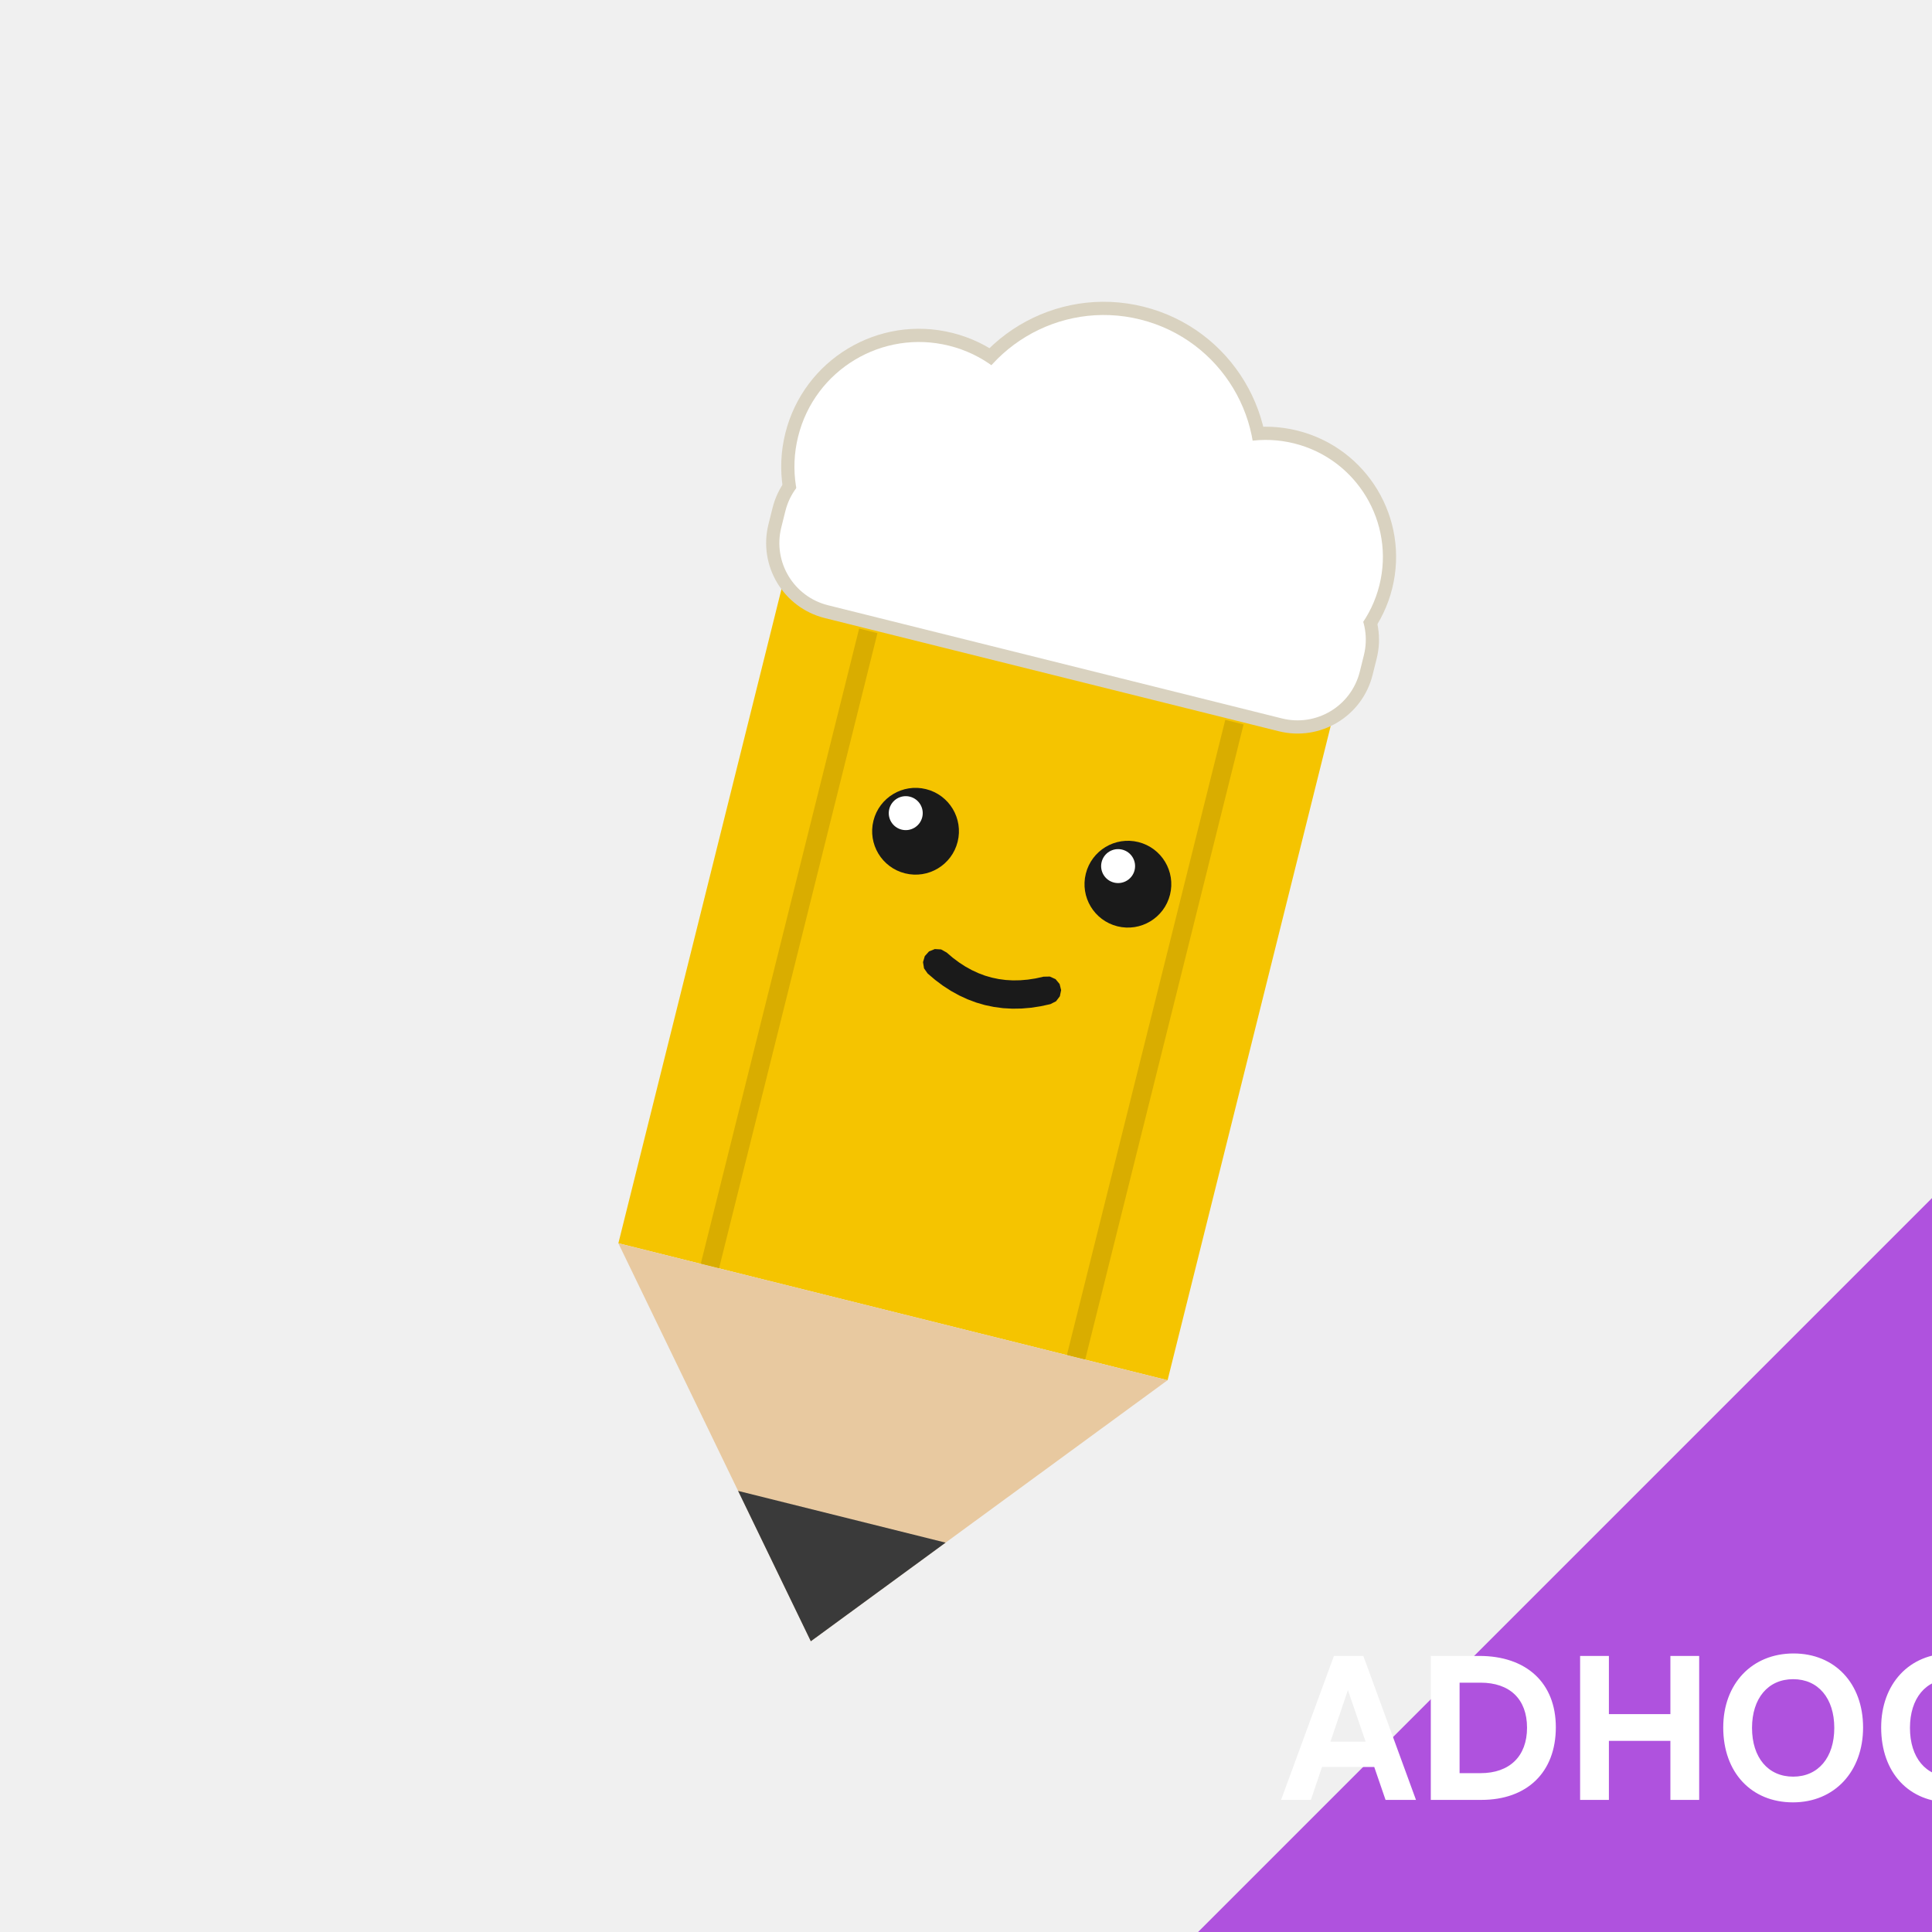
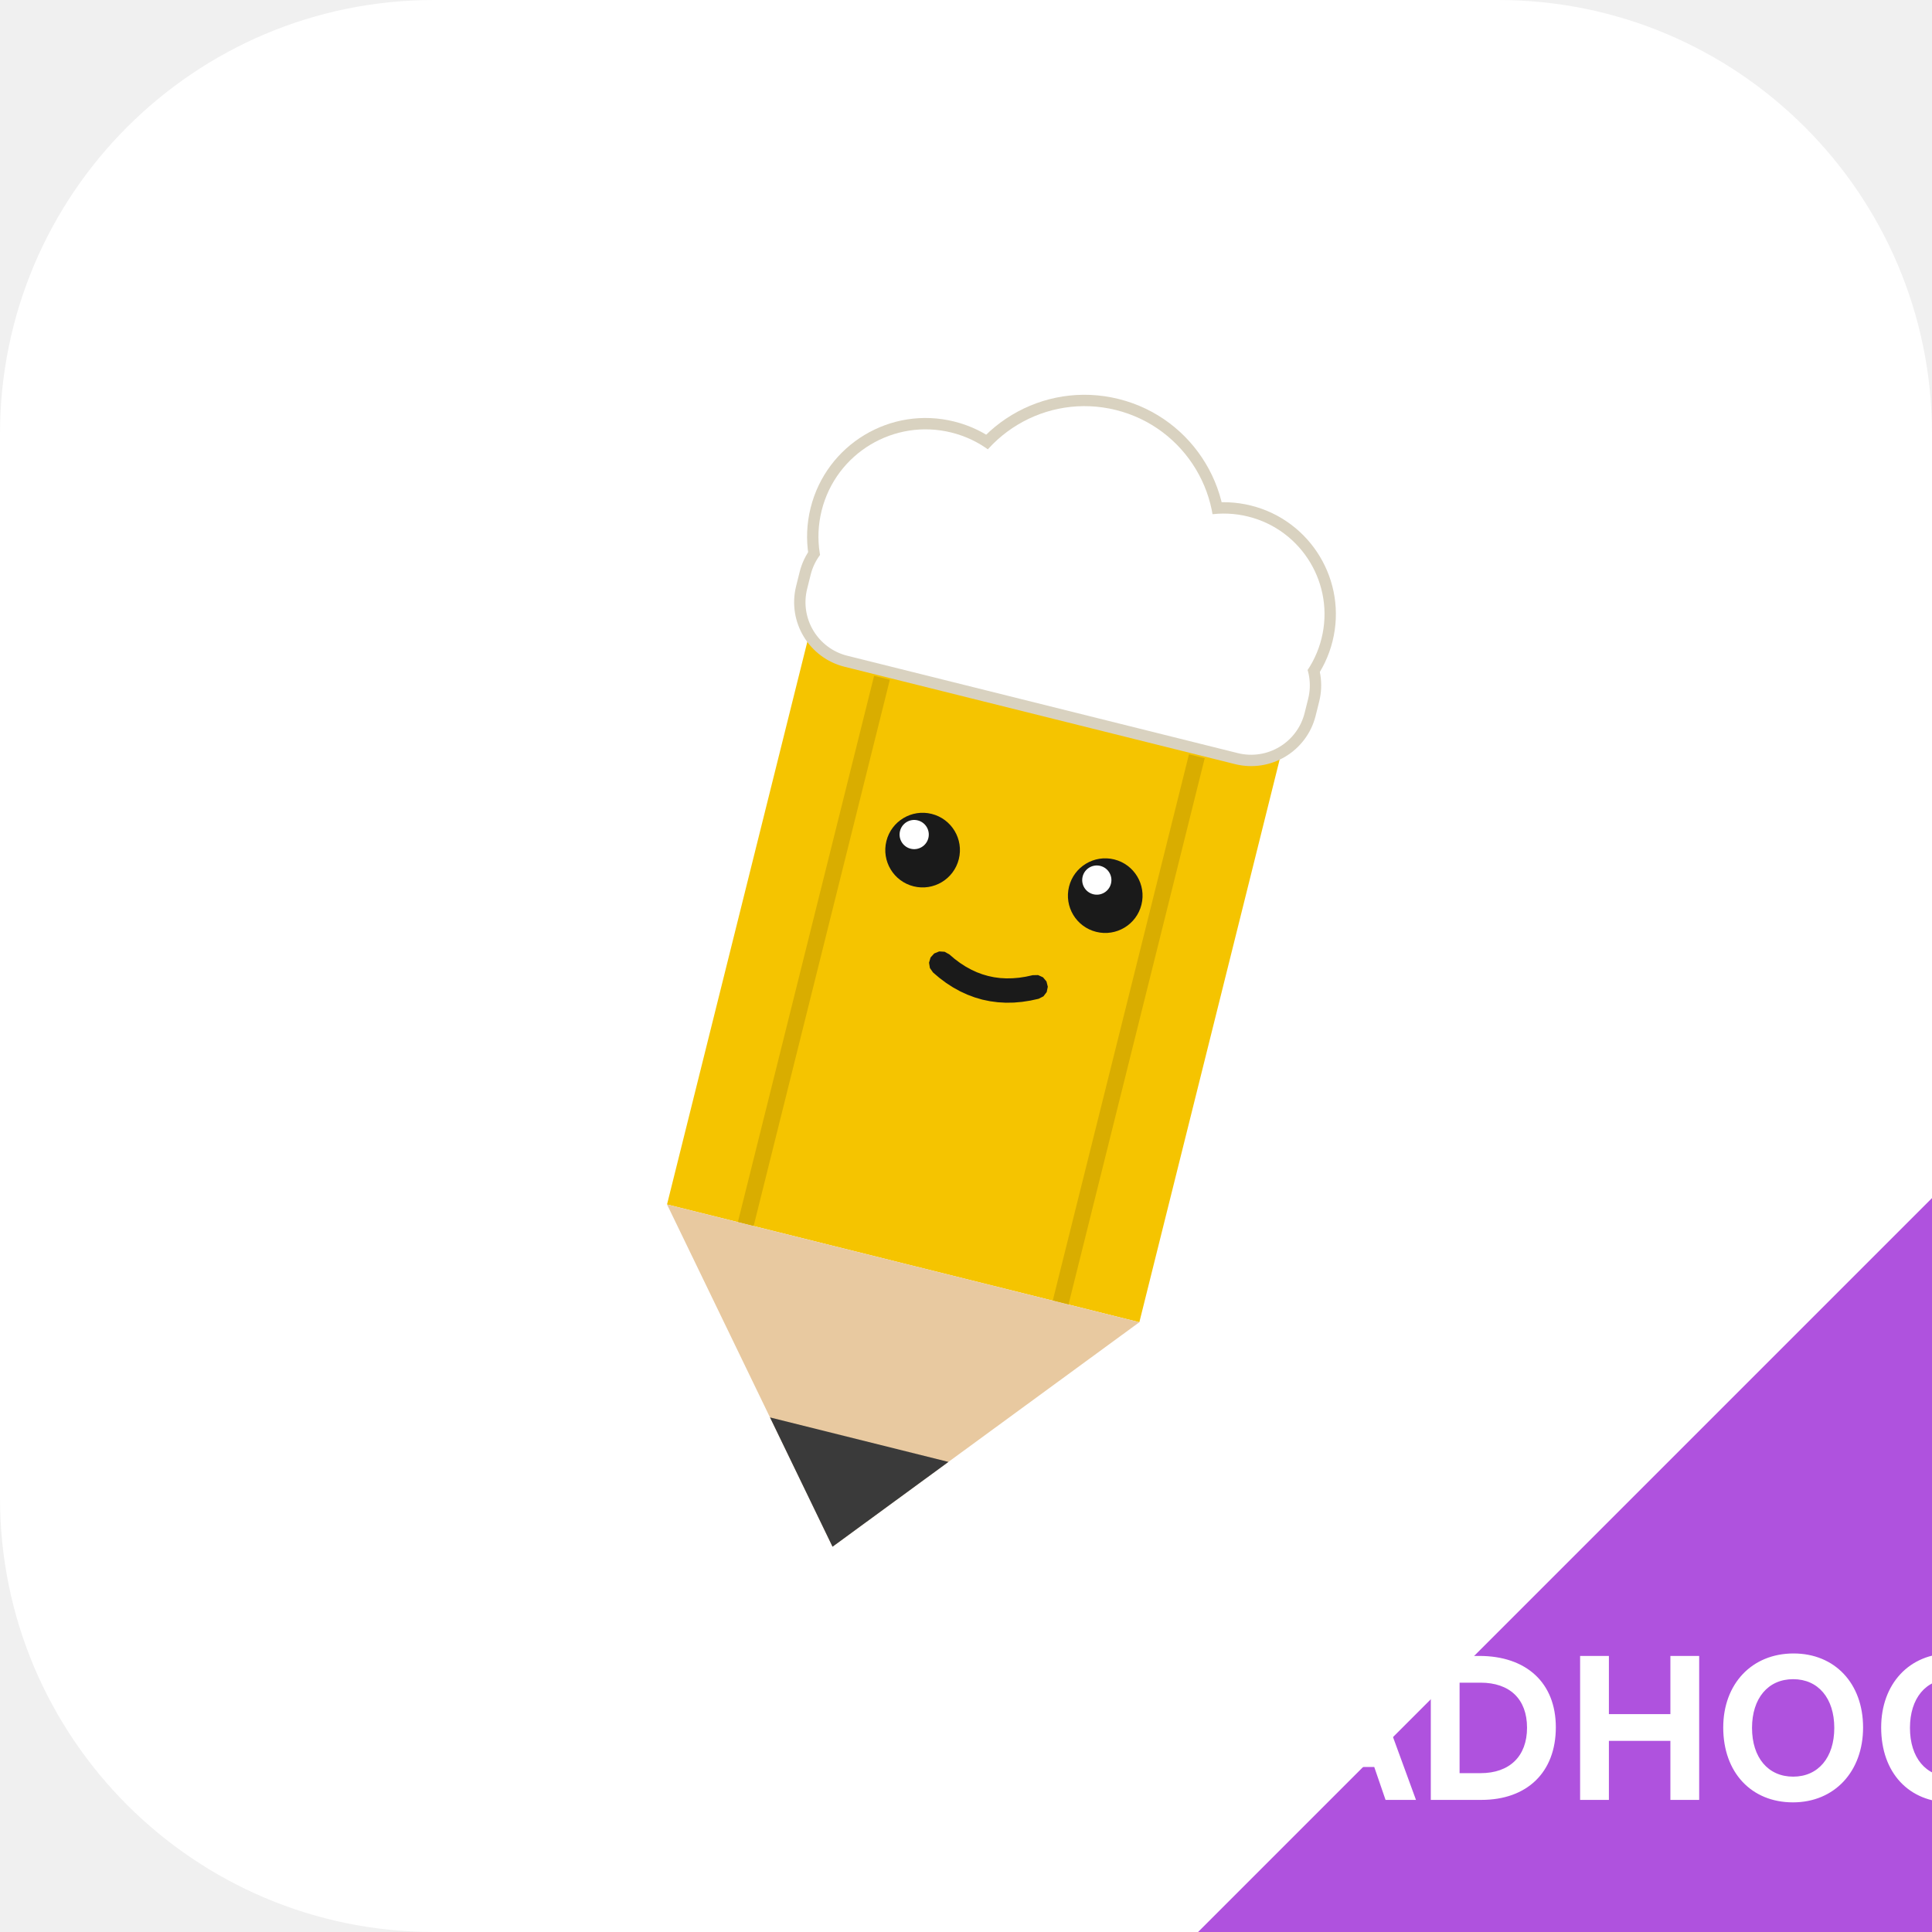
<svg xmlns="http://www.w3.org/2000/svg" viewBox="0 0 1024 1024">
-   <path d="M419.68 290.25 L710.77 362.82 L618.84 731.54 L327.75 658.96 Z" fill="#F5C400" />
-   <path d="M455.36 333.15 L465.06 335.57 L381.11 672.26 L371.41 669.85 Z" fill="#D9AD00" />
-   <path d="M649.42 381.54 L659.12 383.96 L575.17 720.65 L565.47 718.23 Z" fill="#D9AD00" />
-   <path d="M327.75 658.96 L618.84 731.54 L429.75 869.9 Z" fill="#E8C9A0" />
-   <path d="M391.21 790.21 L501.18 817.63 L429.75 869.9 Z" fill="#3A3A3A" />
-   <path d="M459.18 239.29 L699.81 299.29 C721.78 304.76 735.15 327.02 729.68 348.99 L727.5 357.72 C722.02 379.69 699.77 393.06 677.8 387.58 L437.16 327.59 C415.19 322.11 401.82 299.86 407.3 277.89 L409.48 269.15 C414.96 247.18 437.21 233.81 459.18 239.29 Z" fill="#D9D2C0" />
-   <path d="M557.91 264.94 C548.15 304.05 508.54 327.86 469.42 318.11 C430.3 308.35 406.49 268.73 416.24 229.61 C426 190.5 465.62 166.69 504.74 176.44 C543.86 186.2 567.66 225.82 557.91 264.94 Z" fill="#D9D2C0" />
-   <path d="M669.48 268.02 C657.85 314.64 610.63 343.01 564.01 331.39 C517.39 319.76 489.02 272.55 500.64 225.92 C512.27 179.3 559.49 150.93 606.11 162.55 C652.73 174.18 681.1 221.4 669.48 268.02 Z" fill="#D9D2C0" />
-   <path d="M737.9 311.87 C728.68 348.85 691.23 371.35 654.26 362.13 C617.28 352.91 594.78 315.46 604 278.49 C613.22 241.51 650.67 219.01 687.64 228.23 C724.62 237.45 747.12 274.9 737.9 311.87 Z" fill="#D9D2C0" />
-   <path d="M457.49 246.08 L698.12 306.08 C716.34 310.62 727.43 329.07 722.88 347.29 L720.71 356.03 C716.16 374.25 697.71 385.33 679.49 380.79 L438.86 320.79 C420.64 316.25 409.55 297.8 414.09 279.58 L416.27 270.85 C420.81 252.63 439.27 241.54 457.49 246.08 Z" fill="#FFFFFF" />
-   <path d="M551.12 263.24 C542.3 298.61 506.48 320.13 471.11 311.31 C435.74 302.5 414.22 266.68 423.04 231.31 C431.85 195.94 467.67 174.42 503.04 183.24 C538.41 192.05 559.93 227.87 551.12 263.24 Z" fill="#FFFFFF" />
-   <path d="M662.68 266.32 C652 309.19 608.58 335.28 565.71 324.59 C522.84 313.91 496.75 270.49 507.44 227.62 C518.13 184.75 561.54 158.66 604.41 169.35 C647.28 180.04 673.37 223.45 662.68 266.32 Z" fill="#FFFFFF" />
-   <path d="M731.11 310.18 C722.82 343.4 689.17 363.62 655.95 355.34 C622.72 347.06 602.51 313.41 610.79 280.18 C619.07 246.96 652.72 226.74 685.95 235.02 C719.17 243.31 739.39 276.96 731.11 310.18 Z" fill="#FFFFFF" />
-   <path d="M507.57 446.14 C504.5 458.47 492.02 465.97 479.69 462.89 C467.37 459.82 459.87 447.34 462.94 435.01 C466.01 422.69 478.5 415.19 490.82 418.26 C503.15 421.33 510.65 433.82 507.57 446.14 Z" fill="#1A1A1A" />
-   <path d="M620.13 474.2 C617.06 486.53 604.57 494.03 592.25 490.96 C579.92 487.88 572.42 475.4 575.5 463.08 C578.57 450.75 591.05 443.25 603.38 446.32 C615.7 449.4 623.2 461.88 620.13 474.2 Z" fill="#1A1A1A" />
-   <path d="M488.8 433.16 C487.59 437.99 482.71 440.92 477.89 439.72 C473.06 438.52 470.13 433.63 471.33 428.81 C472.53 423.99 477.42 421.05 482.24 422.25 C487.06 423.46 490 428.34 488.8 433.16 Z" fill="#FFFFFF" />
-   <path d="M601.35 461.23 C600.15 466.05 595.26 468.98 590.44 467.78 C585.62 466.58 582.68 461.69 583.89 456.87 C585.09 452.05 589.97 449.11 594.8 450.32 C599.62 451.52 602.55 456.4 601.35 461.23 Z" fill="#FFFFFF" />
-   <path d="M491.68 515.99 L495.67 519.38 L499.78 522.45 L504.02 525.19 L508.36 527.59 L512.83 529.65 L517.39 531.36 L522.06 532.72 L526.82 533.71 L531.65 534.35 L536.56 534.62 L541.53 534.54 L546.55 534.11 L551.62 533.33 L556.74 532.21 L559.72 530.7 L561.74 528.05 L562.42 524.78 L561.61 521.54 L559.47 518.97 L556.43 517.59 L553.1 517.66 L548.87 518.59 L544.76 519.22 L540.75 519.56 L536.85 519.63 L533.05 519.41 L529.33 518.92 L525.69 518.16 L522.12 517.13 L518.61 515.81 L515.15 514.21 L511.73 512.33 L508.36 510.14 L505.02 507.65 L501.73 504.85 L498.81 503.22 L495.48 503.02 L492.39 504.28 L490.16 506.76 L489.22 509.96 L489.76 513.26 Z" fill="#1A1A1A" />
+   <path d="M230 0 L794 0 C921.03 0 1024 102.97 1024 230 L1024 794 C1024 921.03 921.03 1024 794 1024 L230 1024 C102.97 1024 0 921.03 0 794 L0 230 C0 102.97 102.97 0 230 0 Z" fill="#FFFFFF" />
+   <path d="M432.6 321.29 L682.94 383.71 L603.88 700.8 L353.54 638.38 Z" fill="#F5C400" />
+   <path d="M463.29 358.19 L471.63 360.27 L399.44 649.83 L391.09 647.75 Z" fill="#D9AD00" />
+   <path d="M630.18 399.8 L638.52 401.88 L566.33 691.44 L557.98 689.36 Z" fill="#D9AD00" />
+   <path d="M353.54 638.38 L603.88 700.8 L441.26 819.79 Z" fill="#E8C9A0" />
+   <path d="M408.12 751.26 L502.7 774.84 L441.26 819.79 Z" fill="#3A3A3A" />
+   <path d="M466.57 277.47 L673.52 329.07 C692.41 333.78 703.91 352.91 699.2 371.81 L697.33 379.32 C692.62 398.21 673.48 409.71 654.59 405 L447.64 353.4 C428.75 348.69 417.25 329.56 421.96 310.66 L423.83 303.15 C428.54 284.26 447.68 272.76 466.57 277.47 Z" fill="#D9D2C0" />
+   <path d="M551.48 299.52 C543.09 333.17 509.02 353.64 475.38 345.25 C441.74 336.86 421.26 302.79 429.65 269.15 C438.04 235.51 472.11 215.03 505.75 223.42 C539.4 231.81 559.87 265.88 551.48 299.52 Z" fill="#D9D2C0" />
+   <path d="M647.43 302.18 C637.43 342.27 596.83 366.67 556.73 356.67 C516.64 346.68 492.24 306.07 502.23 265.97 C512.23 225.88 552.84 201.48 592.93 211.48 C633.03 221.47 657.43 262.08 647.43 302.18 Z" fill="#D9D2C0" />
+   <path d="M706.27 339.89 C698.34 371.69 666.14 391.04 634.34 383.11 C602.54 375.18 583.19 342.98 591.12 311.18 C599.05 279.38 631.25 260.03 663.05 267.96 C694.85 275.89 714.2 308.09 706.27 339.89 Z" fill="#D9D2C0" />
+   <path d="M465.12 283.31 L672.06 334.91 C687.73 338.81 697.27 354.68 693.36 370.35 L691.49 377.86 C687.58 393.53 671.71 403.07 656.04 399.16 L449.1 347.56 C433.43 343.66 423.89 327.79 427.8 312.12 L429.67 304.61 C433.58 288.94 449.45 279.4 465.12 283.31 Z" fill="#FFFFFF" />
+   <path d="M545.64 298.07 C538.06 328.48 507.25 346.99 476.83 339.41 C446.42 331.83 427.91 301.02 435.49 270.61 C443.08 240.19 473.88 221.68 504.3 229.26 C534.71 236.85 553.22 267.65 545.64 298.07 Z" fill="#FFFFFF" />
+   <path d="M641.59 300.72 C632.4 337.59 595.06 360.02 558.19 350.83 C521.32 341.64 498.88 304.3 508.08 267.43 C517.27 230.56 554.61 208.13 591.48 217.32 C628.34 226.51 650.78 263.85 641.59 300.72 Z" fill="#FFFFFF" />
+   <path d="M700.43 338.43 C693.31 367.01 664.37 384.4 635.8 377.27 C607.22 370.15 589.84 341.21 596.96 312.64 C604.08 284.06 633.02 266.68 661.6 273.8 C690.17 280.92 707.56 309.86 700.43 338.43 Z" fill="#FFFFFF" />
+   <path d="M508.19 455.36 C505.55 465.96 494.82 472.41 484.22 469.77 C473.62 467.13 467.17 456.39 469.81 445.79 C472.45 435.19 483.19 428.74 493.79 431.38 C504.39 434.03 510.84 444.76 508.19 455.36 Z" fill="#1A1A1A" />
+   <path d="M604.99 479.5 C602.35 490.1 591.61 496.55 581.01 493.9 C570.41 491.26 563.96 480.53 566.61 469.93 C569.25 459.33 579.98 452.88 590.58 455.52 C601.18 458.16 607.63 468.9 604.99 479.5 Z" fill="#1A1A1A" />
+   <path d="M492.05 444.2 C491.01 448.35 486.81 450.87 482.66 449.84 C478.52 448.8 475.99 444.6 477.03 440.46 C478.06 436.31 482.26 433.78 486.41 434.82 C490.56 435.85 493.08 440.05 492.05 444.2 Z" fill="#FFFFFF" />
+   <path d="M588.84 468.33 C587.81 472.48 583.61 475.01 579.46 473.97 C575.31 472.94 572.79 468.74 573.82 464.59 C574.86 460.44 579.06 457.92 583.2 458.95 C587.35 459.99 589.88 464.19 588.84 468.33 Z" fill="#FFFFFF" />
+   <path d="M494.52 515.43 L497.96 518.35 L501.49 520.99 L505.13 523.34 L508.87 525.41 L512.71 527.18 L516.64 528.65 L520.65 529.82 L524.74 530.67 L528.9 531.22 L533.12 531.46 L537.39 531.39 L541.71 531.01 L546.08 530.34 L550.48 529.38 L553.04 528.08 L554.78 525.8 L555.36 522.99 L554.66 520.2 L552.82 518 L550.21 516.81 L547.34 516.87 L543.71 517.66 L540.17 518.21 L536.73 518.5 L533.37 518.56 L530.1 518.38 L526.9 517.96 L523.77 517.3 L520.7 516.41 L517.68 515.28 L514.71 513.9 L511.77 512.28 L508.87 510.4 L506 508.26 L503.17 505.85 L500.66 504.45 L497.79 504.28 L495.14 505.36 L493.21 507.49 L492.41 510.25 L492.87 513.08 Z" fill="#1A1A1A" />
  <path d="M635,1024L1024,1024L1024,635Z" fill="#AF52DE" />
  <path d="M679.00 953.98L694.80 953.98L700.69 936.54L728.38 936.54L734.37 953.98L750.50 953.98L722.60 877.68L707.01 877.68ZM705.16 923.13L714.42 895.77L723.80 923.13ZM758.35 953.98L785.17 953.98C809.36 953.98 824.62 939.37 824.62 915.50C824.62 891.85 808.93 877.68 784.08 877.68L758.35 877.68ZM784.73 939.81L773.61 939.81L773.61 891.85L784.73 891.85C800.10 891.85 809.36 900.46 809.36 915.72C809.36 930.87 800.10 939.81 784.73 939.81ZM837.49 953.98L852.75 953.98L852.75 922.70L885.34 922.70L885.34 953.98L900.60 953.98L900.60 877.68L885.34 877.68L885.34 908.53L852.75 908.53L852.75 877.68L837.49 877.68ZM950.30 955.29C972.32 955.29 987.47 938.94 987.47 915.61C987.47 892.18 972.43 876.37 950.63 876.37C928.50 876.37 913.35 892.50 913.35 915.61C913.35 939.48 928.28 955.29 950.30 955.29ZM950.41 941.66C937.11 941.66 928.61 931.53 928.61 915.83C928.61 900.13 937.11 890.00 950.41 890.00C963.71 890.00 972.21 900.13 972.21 915.83C972.21 931.53 963.71 941.66 950.41 941.66ZM1033.79 955.29C1051.78 955.29 1064.86 943.95 1068.57 926.19L1052.87 926.19C1050.04 936.32 1043.28 941.66 1033.79 941.66C1020.71 941.66 1012.32 931.53 1012.32 915.83C1012.32 900.13 1020.71 890.00 1033.79 890.00C1043.28 890.00 1050.04 894.90 1052.76 904.38L1068.57 904.38C1065.08 887.38 1051.89 876.37 1033.79 876.37C1011.99 876.37 997.06 892.50 997.06 915.61C997.06 939.70 1011.89 955.29 1033.79 955.29Z" fill="#FFFFFF" />
</svg>
